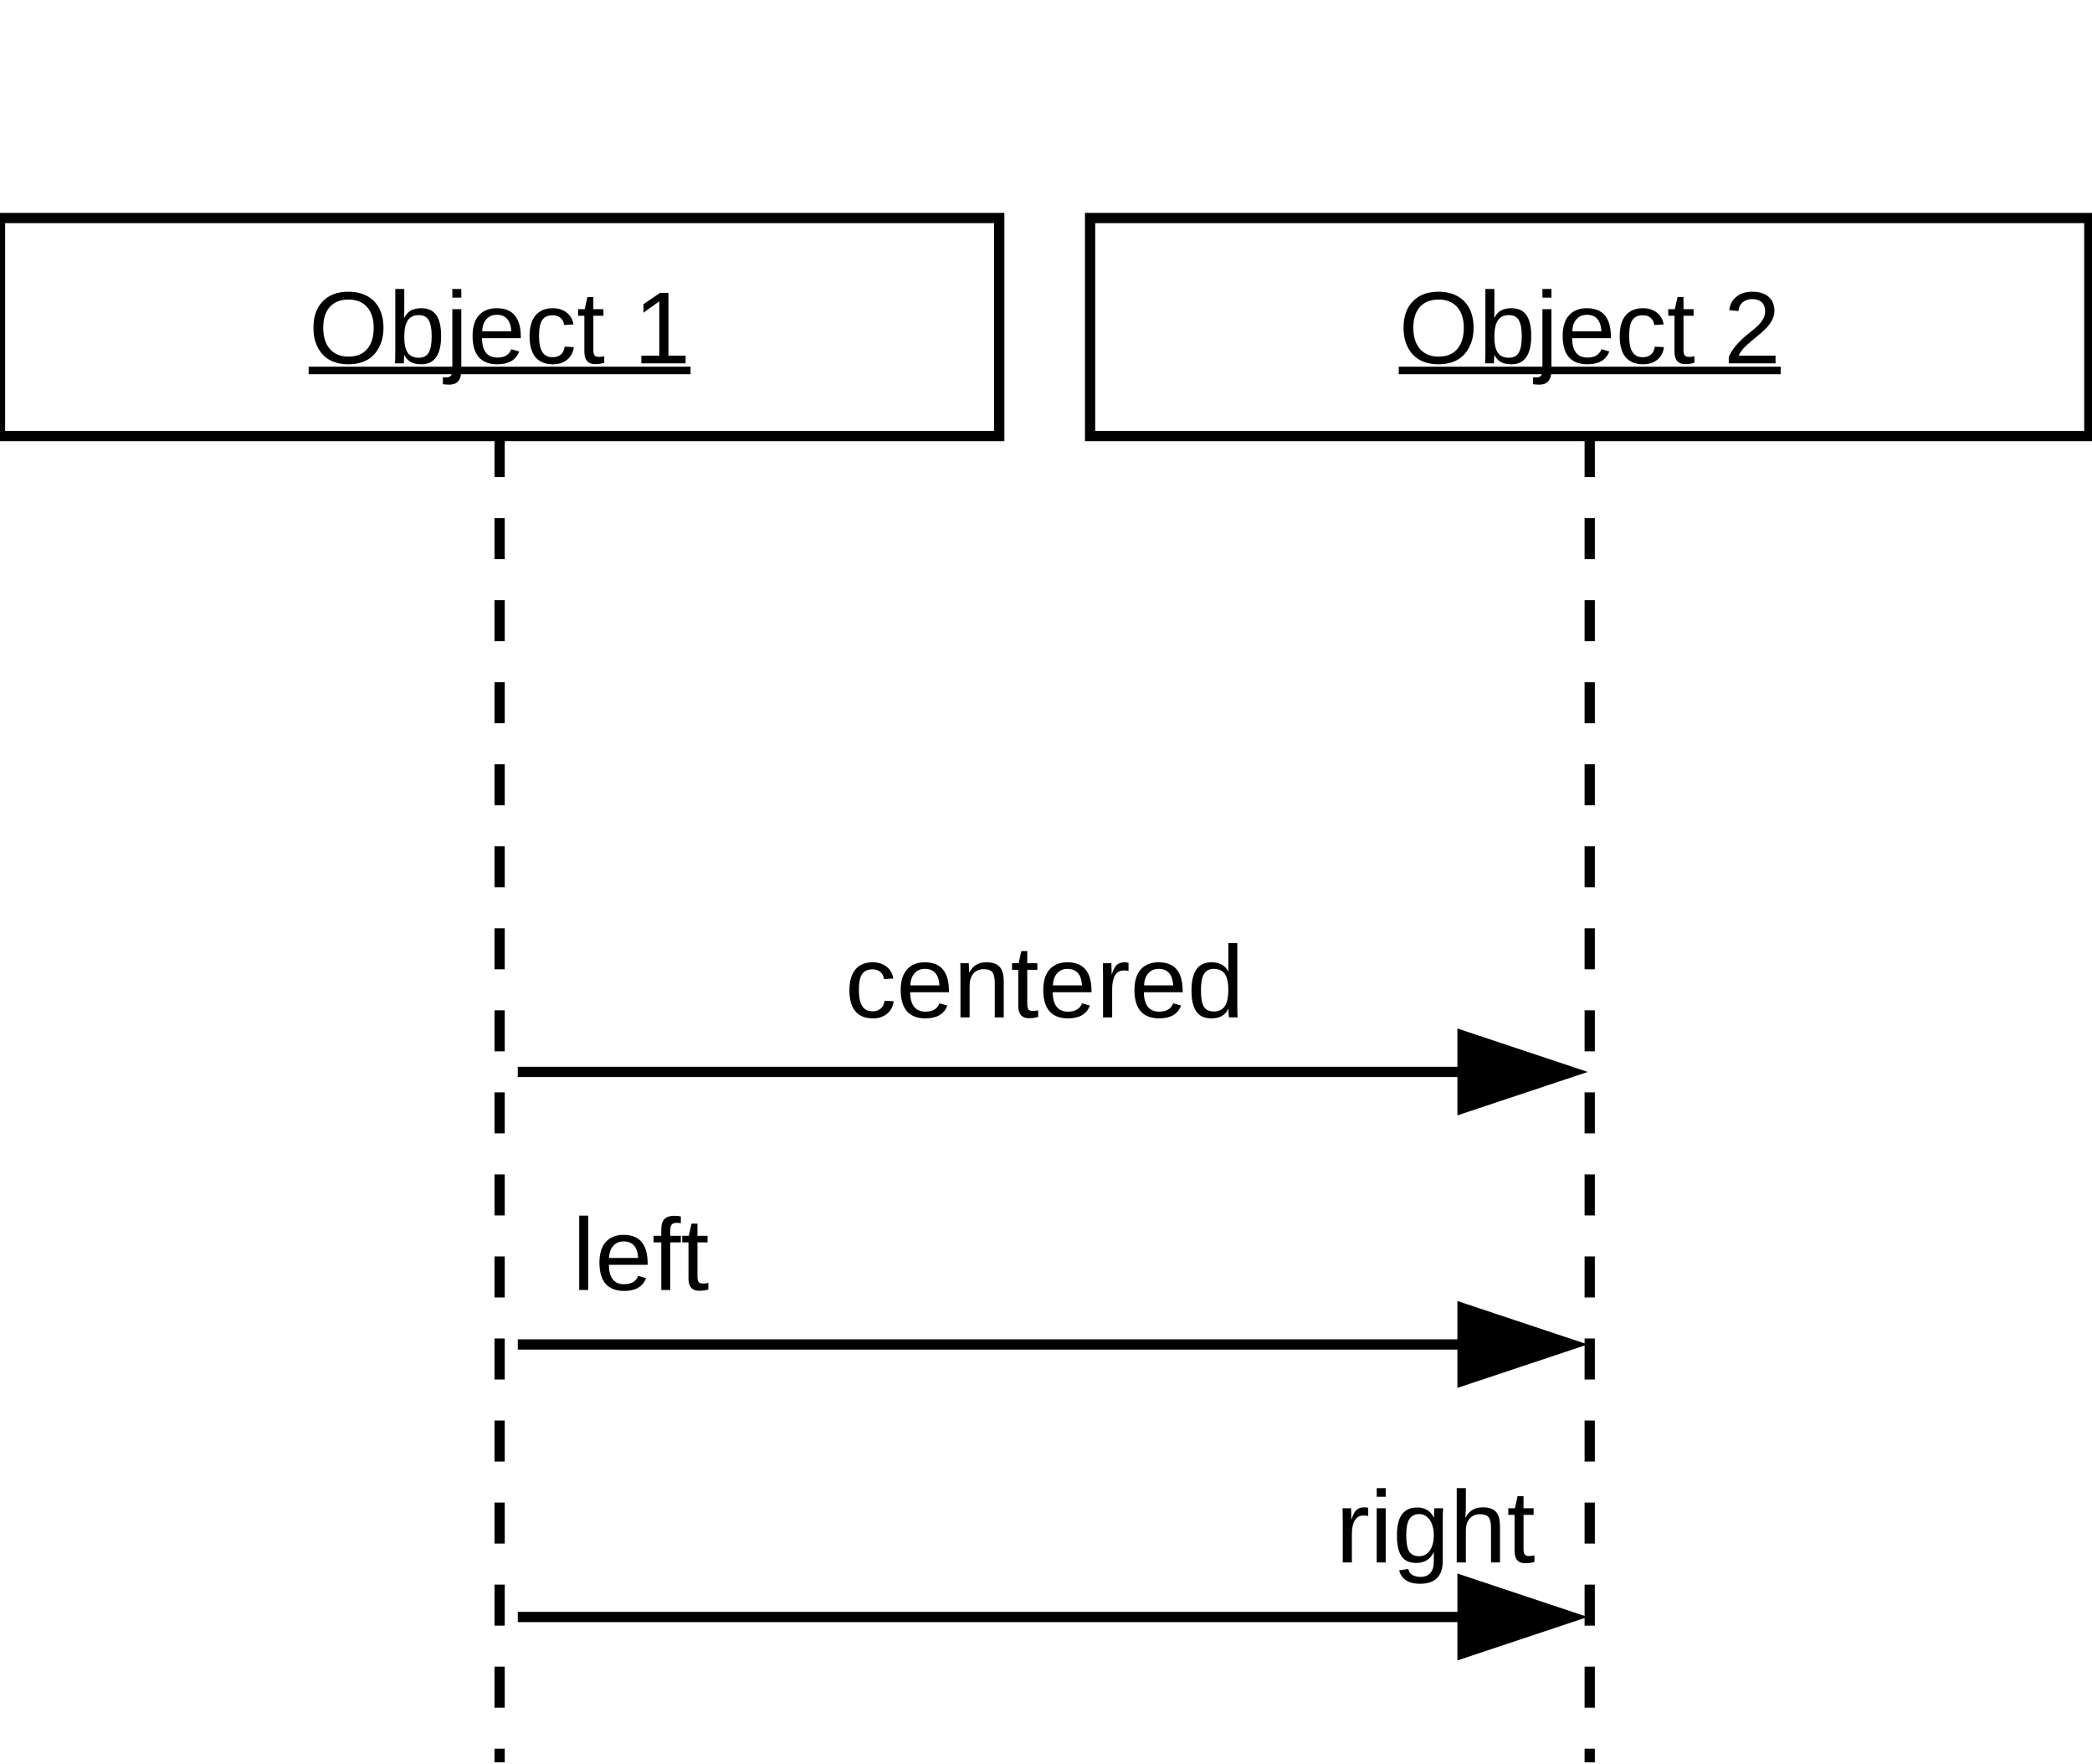
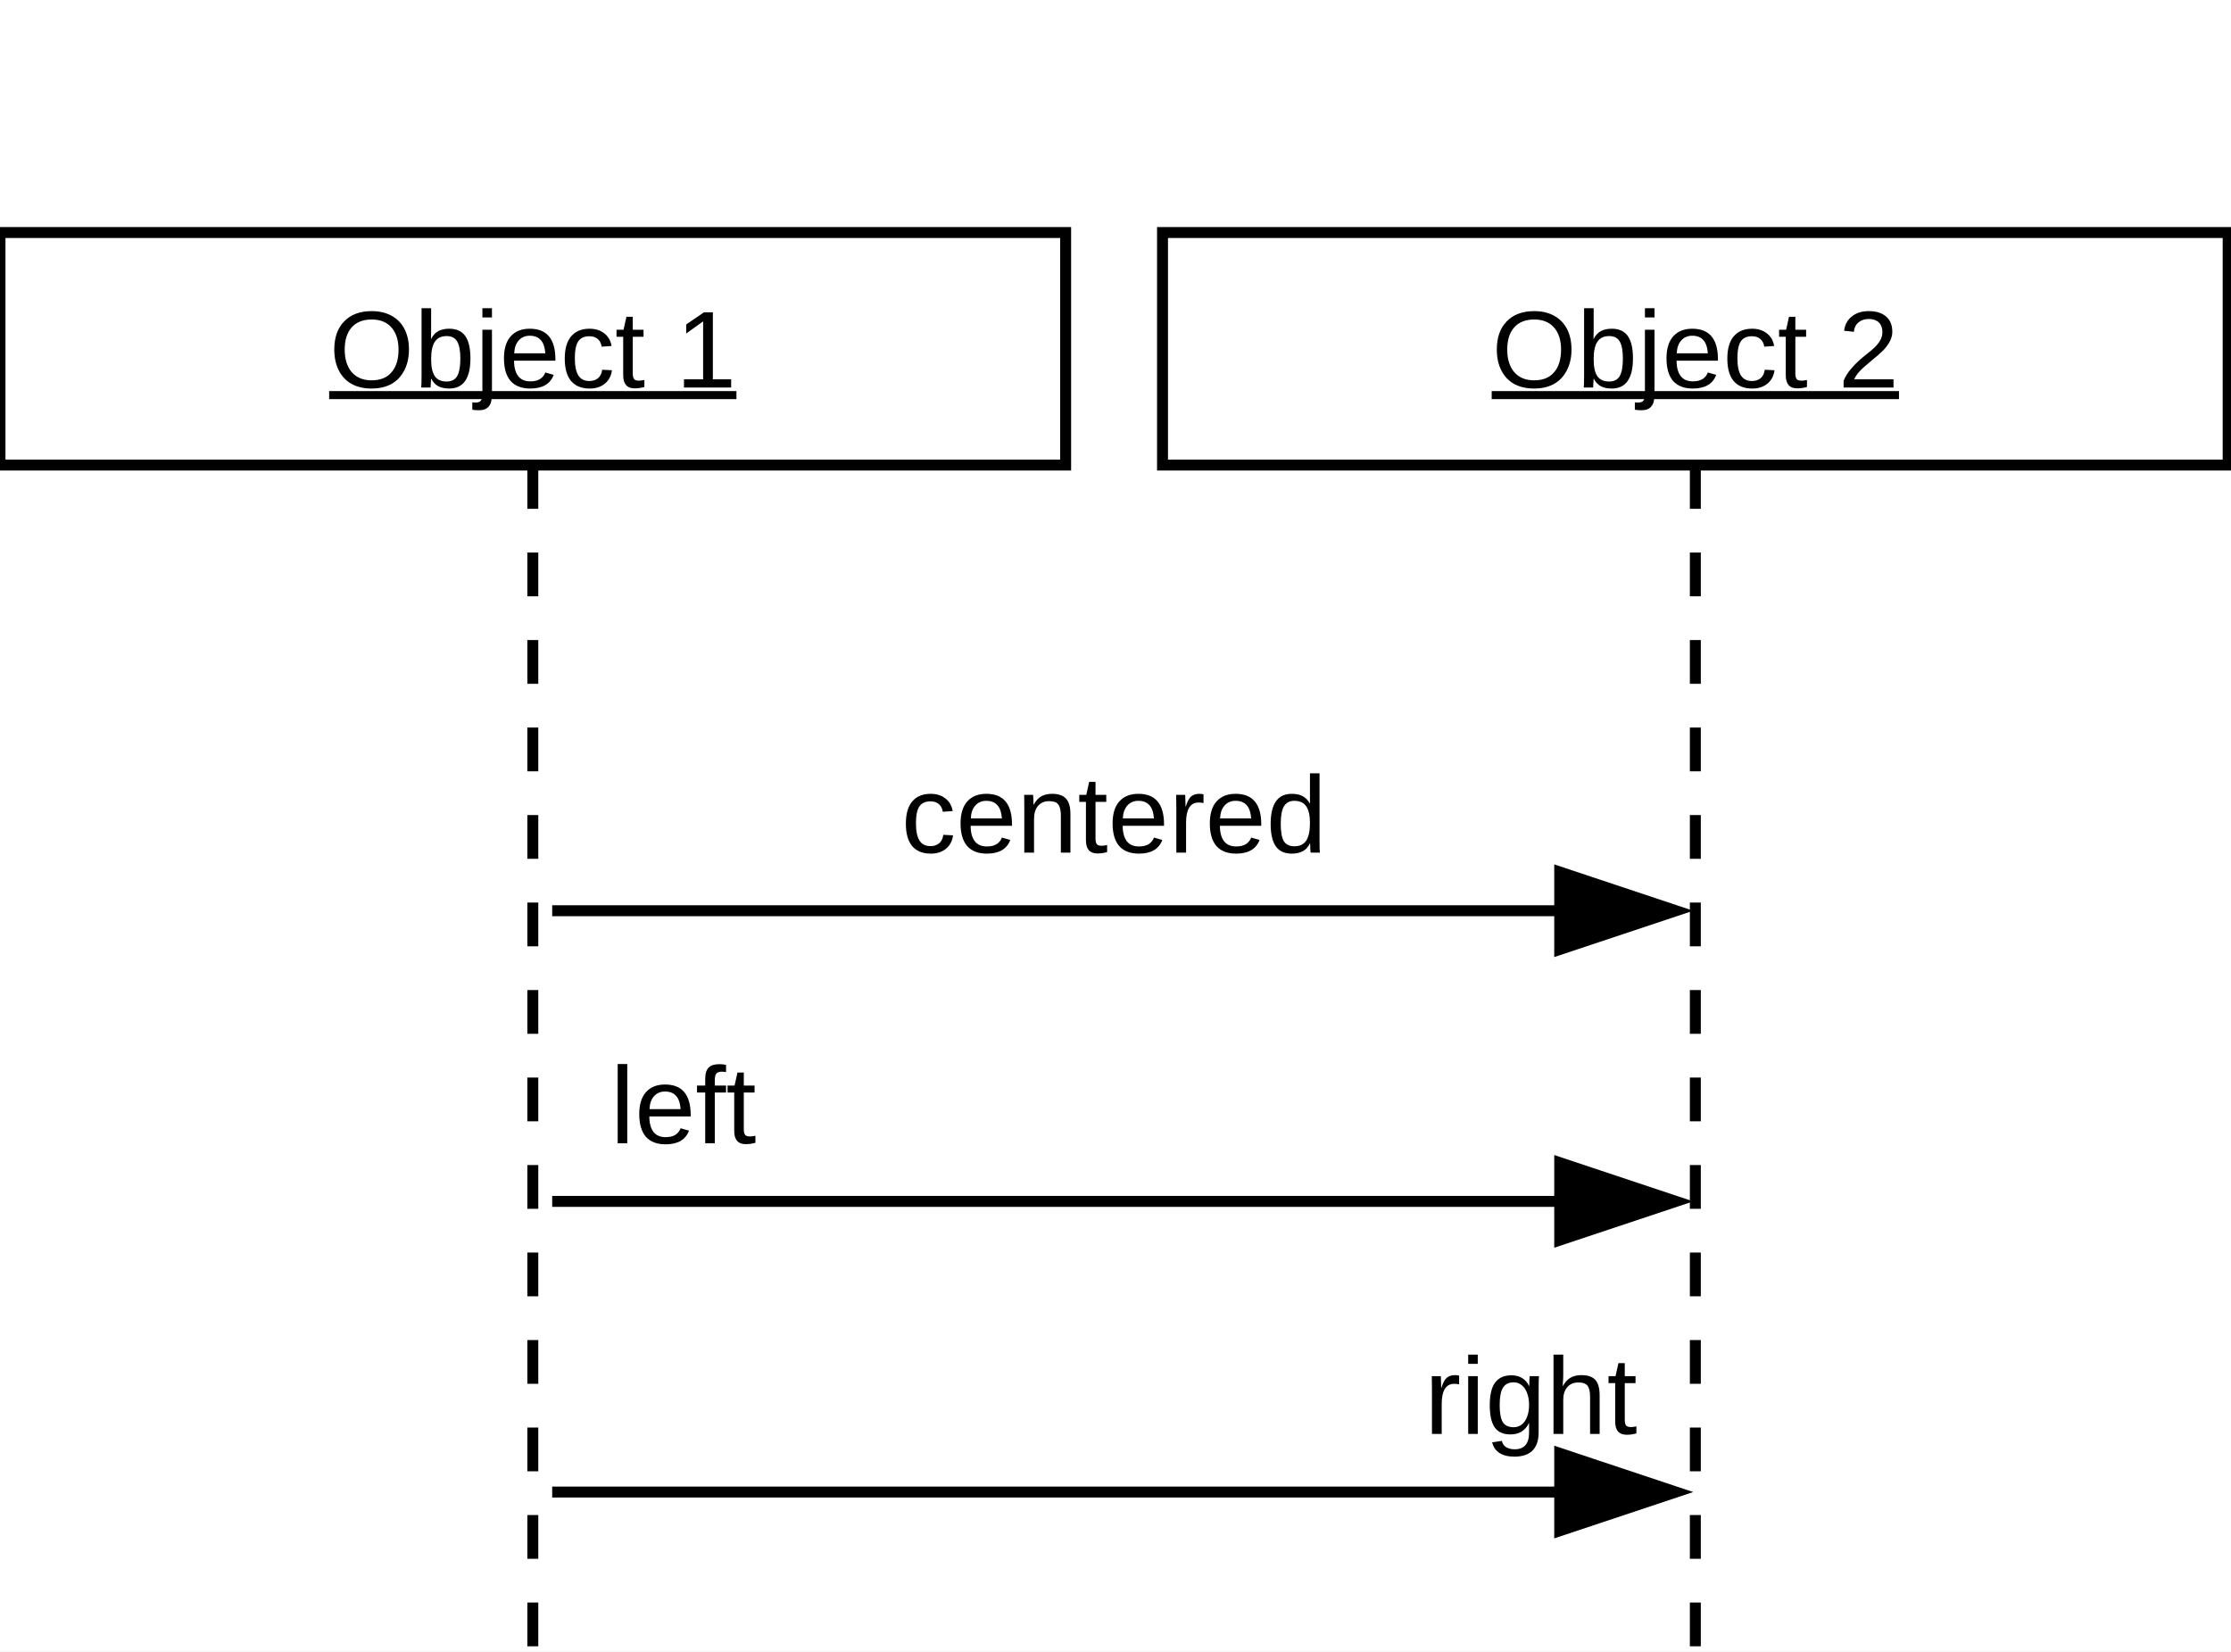
- <svg xmlns="http://www.w3.org/2000/svg" baseProfile="full" height="172px" version="1.1" width="204px">
+ <svg xmlns="http://www.w3.org/2000/svg" baseProfile="full" height="151px" version="1.1" width="204px">
  <defs />
  <g id="shapes" transform="scale(1.0)">
    <rect fill="white" height="100%" width="100%" x="0" y="0" />
    <rect fill="white" height="21.26" stroke="black" stroke-width="1" width="97.441" x="0.0" y="21.26" />
    <text fill="black" font-family="Arial, Helvetica, sans-serif" font-size="10px" text-anchor="middle" text-decoration="underline" x="48.72" y="35.433">Object 1</text>
    <rect fill="white" height="21.26" stroke="black" stroke-width="1" width="97.441" x="106.299" y="21.26" />
    <text fill="black" font-family="Arial, Helvetica, sans-serif" font-size="10px" text-anchor="middle" text-decoration="underline" x="155.02" y="35.433">Object 2</text>
-     <line stroke="black" stroke-dasharray="4" stroke-width="1" x1="48.72" x2="48.72" y1="42.52" y2="171.85" />
-     <line stroke="black" stroke-dasharray="4" stroke-width="1" x1="155.02" x2="155.02" y1="42.52" y2="171.85" />
-     <text fill="black" font-family="Arial, Helvetica, sans-serif" font-size="10px" text-anchor="middle" x="101.87" y="99.213">centered</text>
-     <line stroke="black" stroke-width="1" x1="50.492" x2="151.476" y1="104.528" y2="104.528" />
-     <polygon fill="black" points="142.618,108.071 153.248,104.528 142.618,100.984" stroke="black" />
-     <text fill="black" font-family="Arial, Helvetica, sans-serif" font-size="10px" text-anchor="start" x="55.807" y="125.787">left</text>
-     <line stroke="black" stroke-width="1" x1="50.492" x2="151.476" y1="131.102" y2="131.102" />
-     <polygon fill="black" points="142.618,134.646 153.248,131.102 142.618,127.559" stroke="black" />
-     <text fill="black" font-family="Arial, Helvetica, sans-serif" font-size="10px" text-anchor="end" x="149.705" y="152.362">right</text>
-     <line stroke="black" stroke-width="1" x1="50.492" x2="151.476" y1="157.677" y2="157.677" />
-     <polygon fill="black" points="142.618,161.22 153.248,157.677 142.618,154.134" stroke="black" />
+     <line stroke="black" stroke-dasharray="4" stroke-width="1" x1="48.72" x2="48.72" y1="42.52" y2="150.591" />
+     <line stroke="black" stroke-dasharray="4" stroke-width="1" x1="155.02" x2="155.02" y1="42.52" y2="150.591" />
+     <text fill="black" font-family="Arial, Helvetica, sans-serif" font-size="10px" text-anchor="middle" x="101.87" y="77.953">centered</text>
+     <line stroke="black" stroke-width="1" x1="50.492" x2="151.476" y1="83.268" y2="83.268" />
+     <polygon fill="black" points="142.618,86.811 153.248,83.268 142.618,79.724" stroke="black" />
+     <text fill="black" font-family="Arial, Helvetica, sans-serif" font-size="10px" text-anchor="start" x="55.807" y="104.528">left</text>
+     <line stroke="black" stroke-width="1" x1="50.492" x2="151.476" y1="109.843" y2="109.843" />
+     <polygon fill="black" points="142.618,113.386 153.248,109.843 142.618,106.299" stroke="black" />
+     <text fill="black" font-family="Arial, Helvetica, sans-serif" font-size="10px" text-anchor="end" x="149.705" y="131.102">right</text>
+     <line stroke="black" stroke-width="1" x1="50.492" x2="151.476" y1="136.417" y2="136.417" />
+     <polygon fill="black" points="142.618,139.961 153.248,136.417 142.618,132.874" stroke="black" />
  </g>
</svg>
